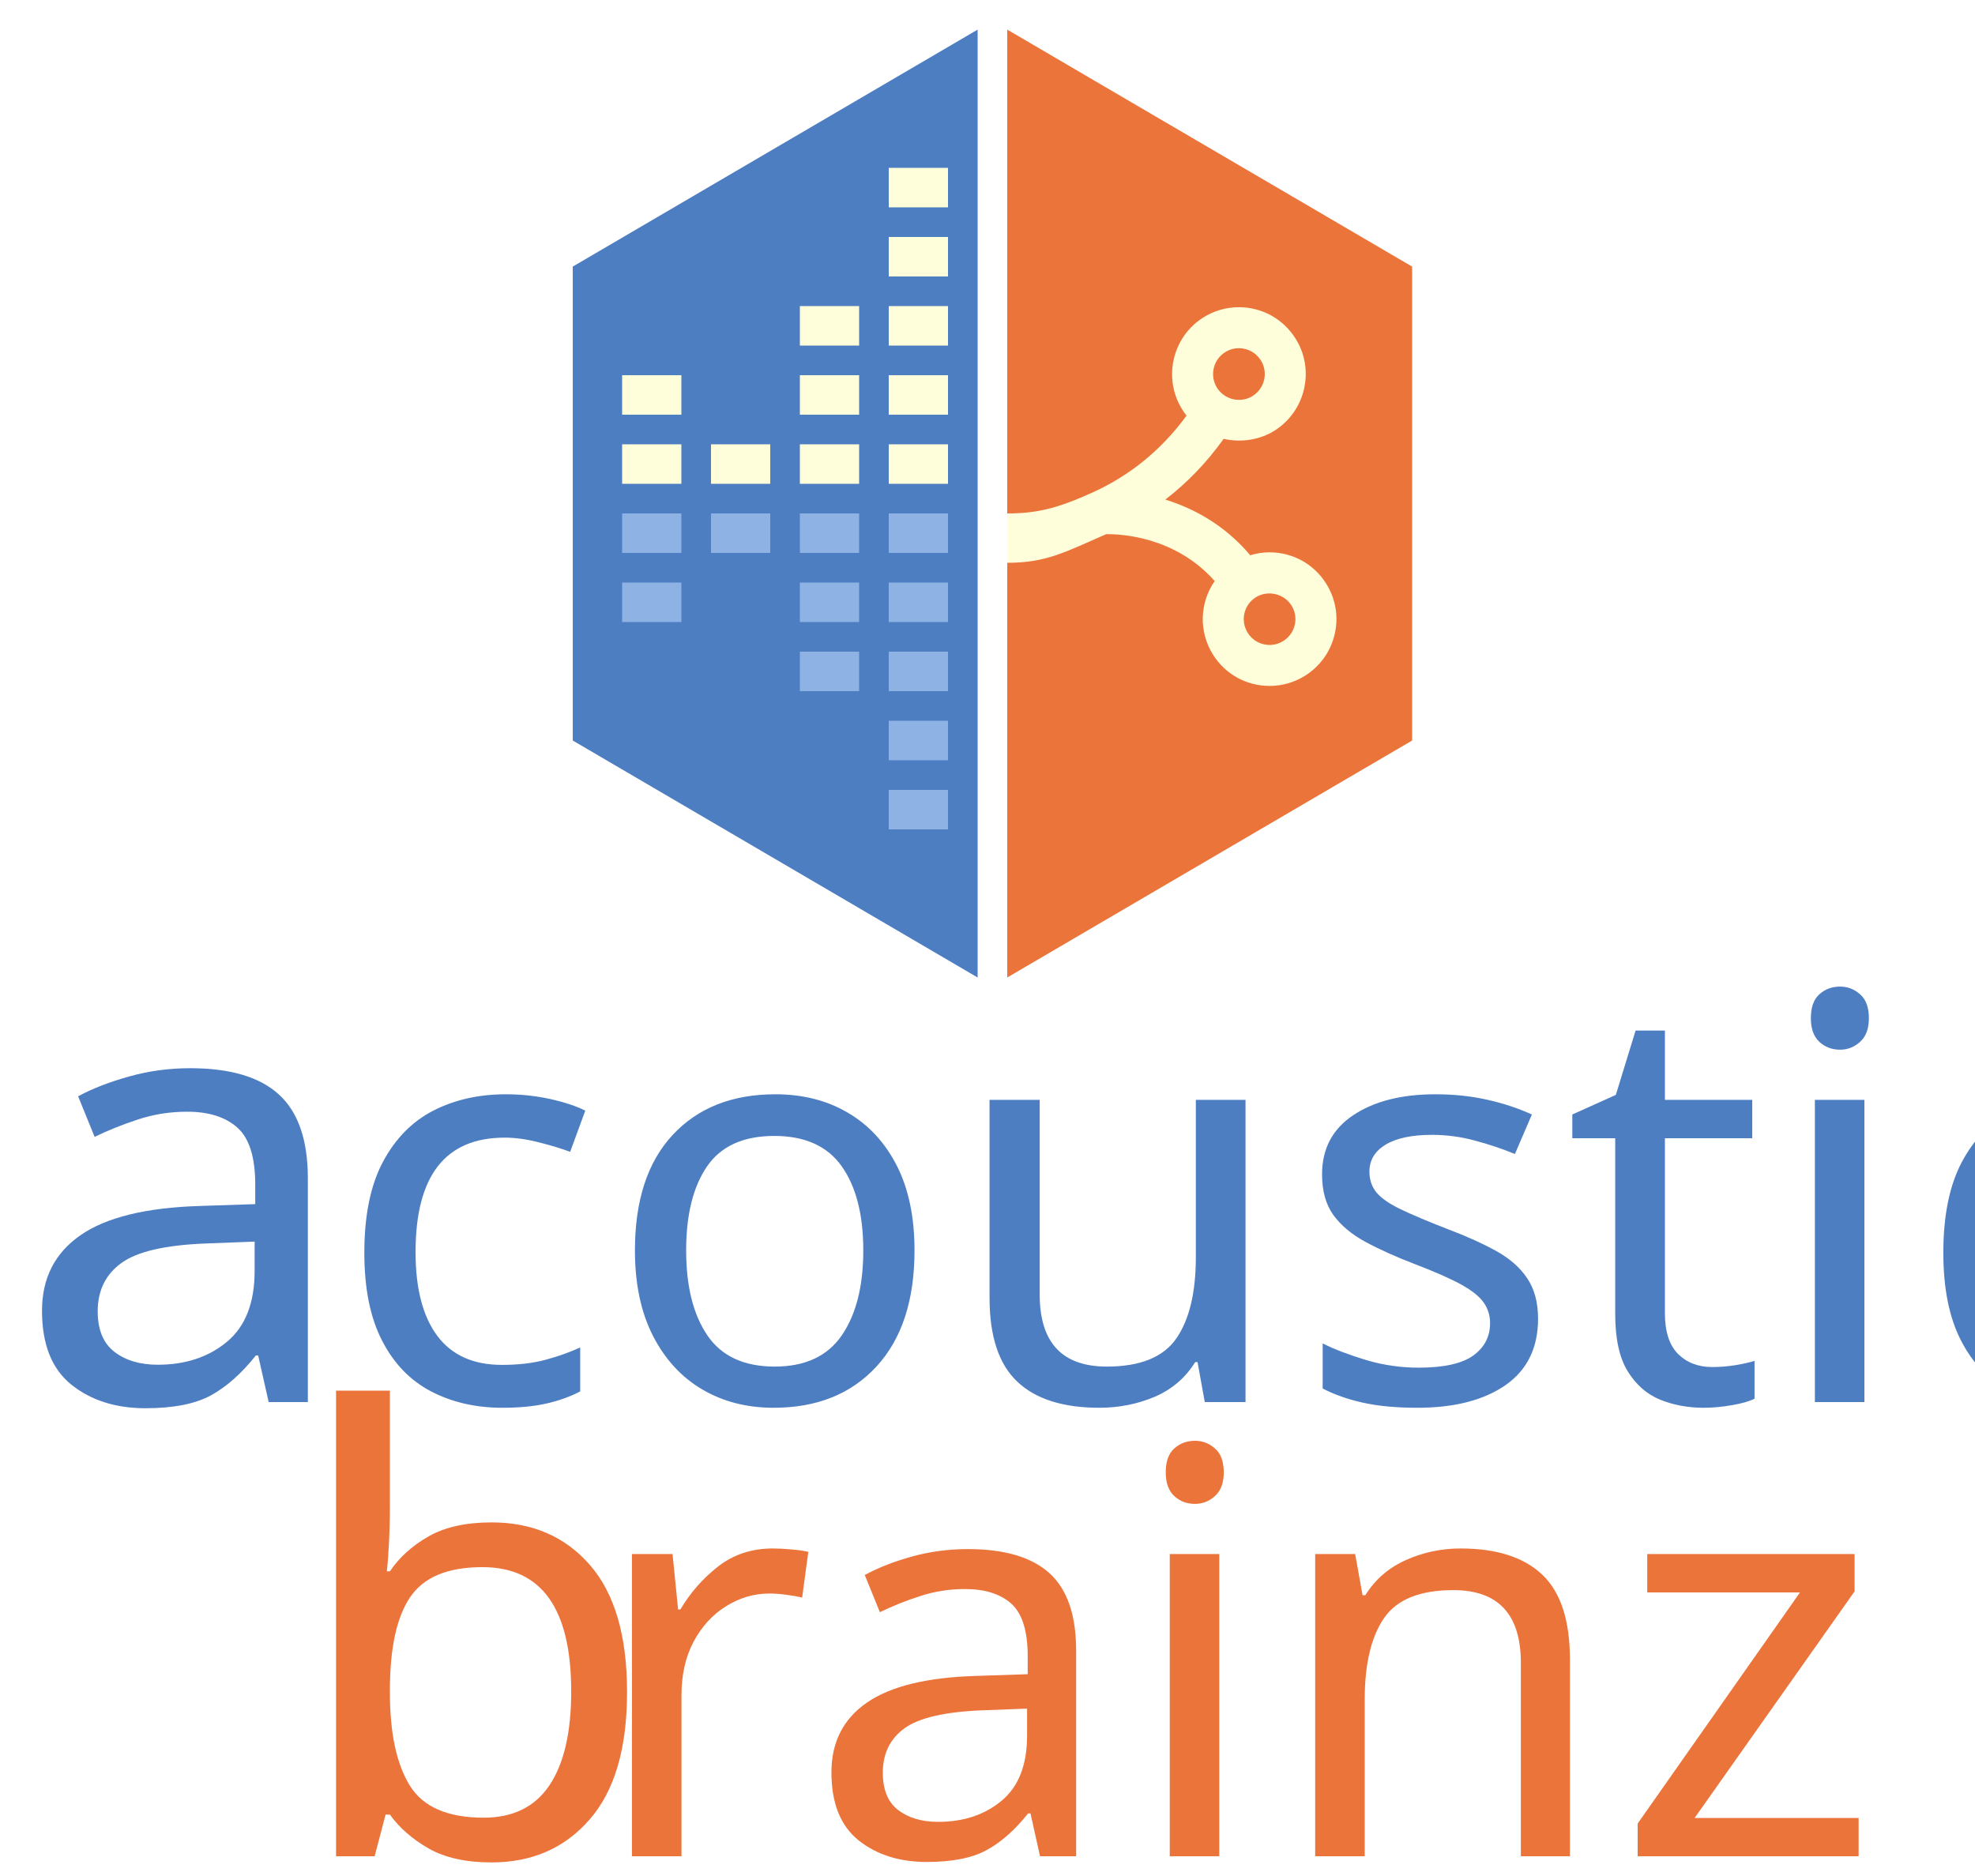
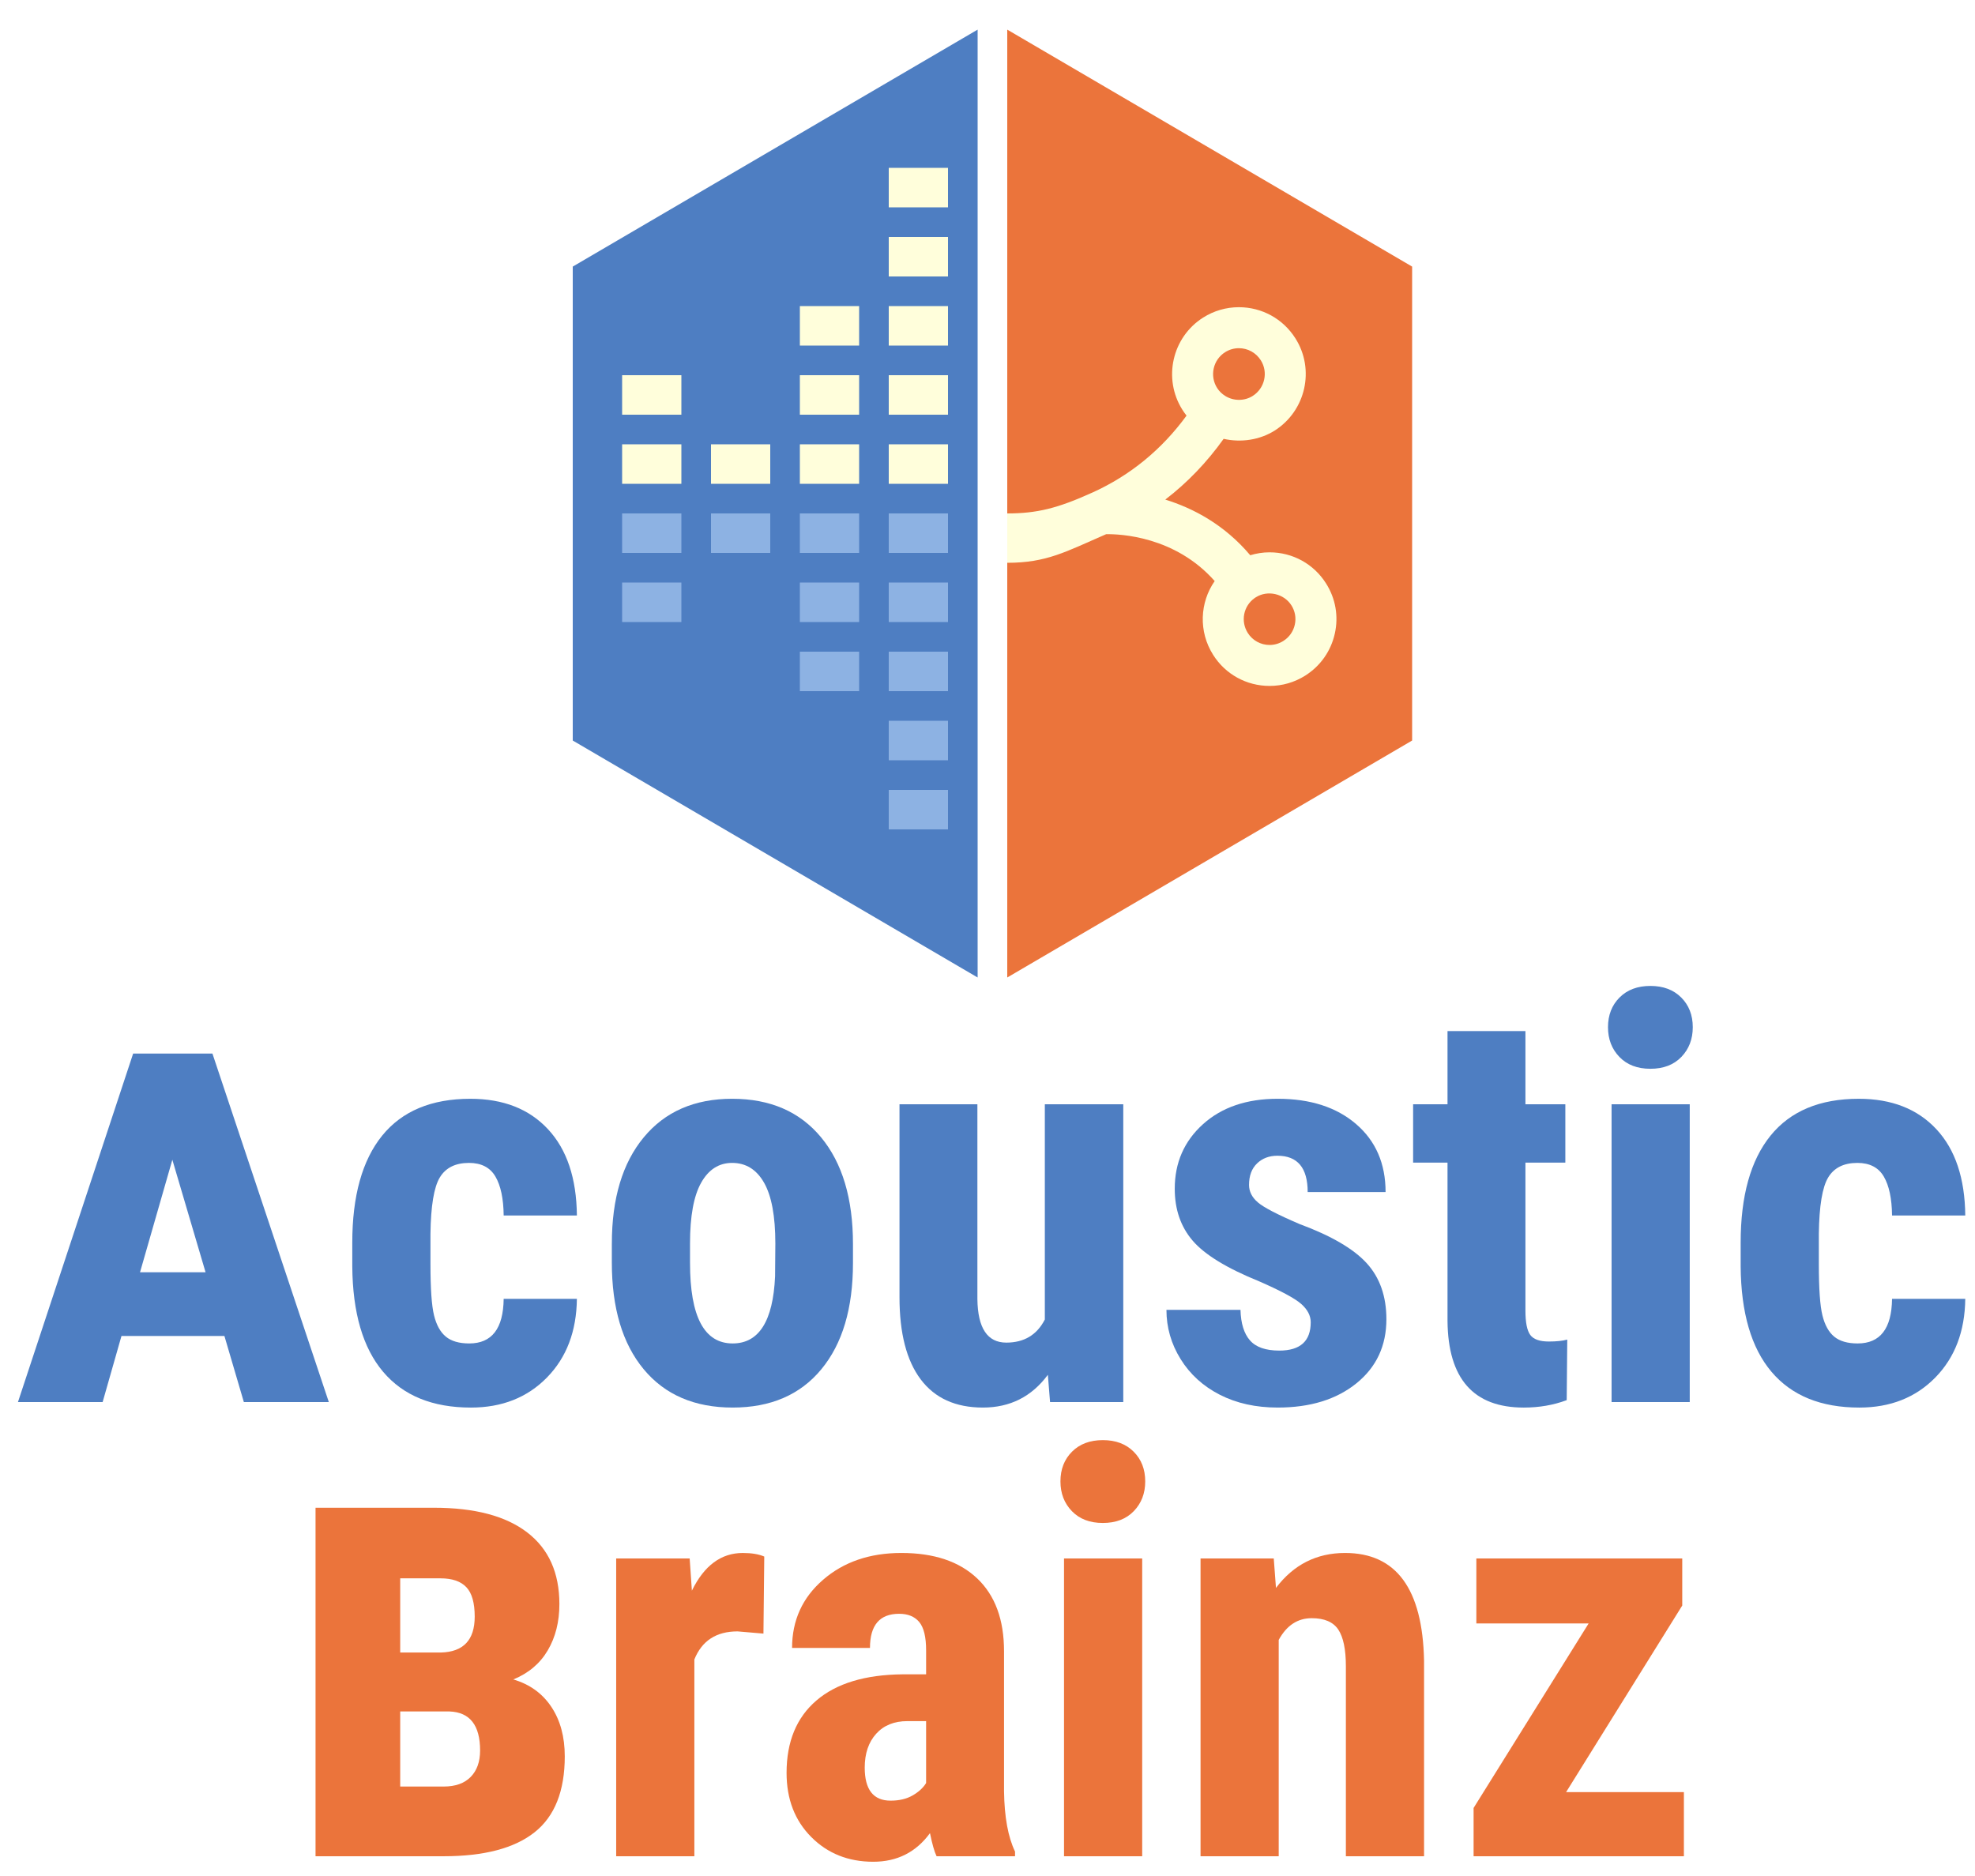
<svg xmlns="http://www.w3.org/2000/svg" version="1.1" id="Layer_1" x="0px" y="0px" width="200px" height="190px" viewBox="0 0 200 190" enable-background="new 0 0 200 190" xml:space="preserve">
  <g>
</g>
  <g>
-     <text transform="matrix(1 0 0 1 1.3945 142)">
-       <tspan x="0" y="0" fill="#4E7EC2" font-family="'RobotoCondensed-Bold'" font-size="62.05">a</tspan>
-       <tspan x="32.358" y="0" fill="#4E7EC2" font-family="'RobotoCondensed-Bold'" font-size="57.086">coustic</tspan>
-       <tspan x="27.354" y="46" fill="#EB743B" font-family="'RobotoCondensed-Bold'" font-size="62.05">b</tspan>
-       <tspan x="57.742" y="46" fill="#EB743B" font-family="'RobotoCondensed-Bold'" font-size="57.086">rainz</tspan>
-     </text>
+     <g>
+       <path fill="#4E7EC2" d="M22.725,135.305H12.302L10.393,142H1.818l11.665-35.297h8.029L33.298,142h-8.604L22.725,135.305z     M14.18,128.851h6.636l-3.363-11.392L14.18,128.851z" />
+       <path fill="#4E7EC2" d="M47.521,136.063c2.286,0,3.447-1.505,3.484-4.516h7.414c-0.037,3.289-1.05,5.947-3.038,7.973    s-4.553,3.038-7.693,3.038c-3.884,0-6.848-1.208-8.892-3.624c-2.044-2.415-3.085-5.974-3.122-10.676v-2.396    c0-4.739,1.008-8.353,3.024-10.844c2.017-2.489,4.994-3.734,8.934-3.734c3.326,0,5.946,1.026,7.86,3.08s2.89,4.966,2.927,8.738    h-7.414c-0.019-1.709-0.298-3.023-0.836-3.943c-0.539-0.92-1.432-1.381-2.676-1.381c-1.376,0-2.36,0.491-2.955,1.473    s-0.91,2.884-0.947,5.707v3.085c0,2.469,0.12,4.193,0.362,5.175c0.241,0.981,0.641,1.701,1.198,2.159    S46.499,136.063,47.521,136.063z" />
+       <path fill="#4E7EC2" d="M61.96,125.944c0-4.571,1.077-8.157,3.233-10.759c2.155-2.602,5.138-3.902,8.947-3.902    c3.847,0,6.848,1.301,9.004,3.902c2.155,2.602,3.233,6.206,3.233,10.814v1.924c0,4.59-1.069,8.177-3.206,10.759    c-2.137,2.584-5.129,3.875-8.976,3.875c-3.865,0-6.87-1.296-9.017-3.889c-2.146-2.592-3.22-6.192-3.22-10.801V125.944z     M69.876,127.93c0,5.423,1.44,8.133,4.32,8.133c2.657,0,4.088-2.262,4.293-6.786l0.027-3.338c0-2.767-0.381-4.818-1.143-6.155    s-1.84-2.006-3.233-2.006c-1.338,0-2.383,0.669-3.136,2.006c-0.752,1.337-1.129,3.389-1.129,6.155V127.93z" />
+       <path fill="#4E7EC2" d="M106.112,139.24c-1.636,2.212-3.828,3.317-6.578,3.317c-2.77,0-4.869-0.952-6.3-2.857    c-1.432-1.904-2.146-4.678-2.146-8.32v-19.539h7.889v19.734c0.037,2.937,1.013,4.404,2.927,4.404c1.802,0,3.103-0.78,3.902-2.342    v-21.797h7.943V142h-7.414L106.112,139.24z" />
+       <path fill="#4E7EC2" d="M132.731,133.917c0-0.669-0.32-1.287-0.962-1.854c-0.641-0.566-2.067-1.333-4.278-2.299    c-3.252-1.319-5.487-2.686-6.704-4.098s-1.825-3.168-1.825-5.269c0-2.638,0.952-4.817,2.856-6.536    c1.905-1.719,4.428-2.578,7.568-2.578c3.308,0,5.955,0.854,7.944,2.564c1.987,1.71,2.982,4.004,2.982,6.885h-7.889    c0-2.453-1.022-3.68-3.066-3.68c-0.836,0-1.523,0.261-2.063,0.78c-0.539,0.521-0.809,1.245-0.809,2.175    c0,0.669,0.298,1.259,0.893,1.77c0.594,0.512,1.997,1.24,4.209,2.188c3.214,1.189,5.486,2.514,6.814,3.972    c1.329,1.459,1.993,3.35,1.993,5.673c0,2.694-1.013,4.859-3.038,6.494c-2.025,1.636-4.683,2.453-7.972,2.453    c-2.212,0-4.163-0.433-5.854-1.296c-1.691-0.864-3.016-2.067-3.973-3.61c-0.957-1.542-1.436-3.205-1.436-4.989h7.499    c0.036,1.376,0.357,2.407,0.961,3.094c0.604,0.688,1.594,1.031,2.969,1.031C131.672,136.787,132.731,135.831,132.731,133.917z" />
+       <path fill="#4E7EC2" d="M154.474,104.426v7.415h4.041v5.909h-4.041v14.991c0,1.191,0.162,2.01,0.487,2.457    c0.325,0.446,0.952,0.67,1.882,0.67c0.762,0,1.384-0.065,1.867-0.195l-0.056,6.132c-1.338,0.502-2.787,0.753-4.349,0.753    c-5.092,0-7.665-2.921-7.721-8.763V117.75h-3.484v-5.909h3.484v-7.415H154.474z" />
+       <path fill="#4E7EC2" d="M162.835,104.036c0-1.227,0.391-2.23,1.171-3.011s1.82-1.171,3.122-1.171c1.3,0,2.341,0.391,3.121,1.171    c0.781,0.78,1.171,1.784,1.171,3.011c0,1.208-0.386,2.211-1.156,3.01c-0.771,0.8-1.817,1.199-3.136,1.199    c-1.32,0-2.365-0.399-3.137-1.199C163.221,106.247,162.835,105.244,162.835,104.036z M171.113,142h-7.916v-30.159h7.916V142z" />
+       <path fill="#4E7EC2" d="M188.116,136.063c2.286,0,3.447-1.505,3.484-4.516h7.414c-0.037,3.289-1.05,5.947-3.038,7.973    s-4.553,3.038-7.693,3.038c-3.884,0-6.848-1.208-8.892-3.624c-2.044-2.415-3.085-5.974-3.122-10.676v-2.396    c0-4.739,1.008-8.353,3.024-10.844c2.017-2.489,4.994-3.734,8.934-3.734c3.326,0,5.946,1.026,7.86,3.08s2.89,4.966,2.927,8.738    h-7.414c-0.019-1.709-0.298-3.023-0.836-3.943c-0.539-0.92-1.432-1.381-2.676-1.381c-1.376,0-2.36,0.491-2.955,1.473    s-0.91,2.884-0.947,5.707v3.085c0,2.469,0.12,4.193,0.362,5.175c0.241,0.981,0.641,1.701,1.198,2.159    S187.094,136.063,188.116,136.063z" />
+       <path fill="#EB743B" d="M31.953,188v-35.297h11.998c4.121,0,7.267,0.833,9.438,2.5c2.172,1.666,3.258,4.085,3.258,7.256    c0,1.798-0.395,3.363-1.182,4.696c-0.788,1.333-1.95,2.313-3.484,2.938c1.655,0.485,2.938,1.409,3.848,2.772    s1.363,3.035,1.363,5.015c0,3.515-1.021,6.08-3.061,7.695c-2.04,1.616-5.11,2.424-9.21,2.424H31.953z M40.527,167.367h4.121    c2.282-0.061,3.424-1.272,3.424-3.636c0-1.394-0.283-2.389-0.849-2.984s-1.435-0.894-2.605-0.894h-4.091V167.367z M40.527,173.336    v7.604h4.394c1.191,0,2.105-0.324,2.742-0.973c0.636-0.649,0.954-1.541,0.954-2.678c0-2.555-1.03-3.873-3.091-3.954H40.527z" />
+       <path fill="#EB743B" d="M77.311,165.45l-2.62-0.224c-2.156,0-3.614,0.948-4.376,2.844V188h-7.917v-30.159h7.442l0.224,3.261    c1.244-2.546,2.964-3.818,5.156-3.818c0.892,0,1.617,0.121,2.174,0.362L77.311,165.45z" />
+       <path fill="#EB743B" d="M94.844,188c-0.223-0.464-0.446-1.245-0.669-2.342c-1.412,1.934-3.326,2.899-5.742,2.899    c-2.527,0-4.623-0.836-6.285-2.509c-1.664-1.673-2.495-3.837-2.495-6.494c0-3.159,1.008-5.604,3.024-7.331    c2.016-1.729,4.92-2.61,8.711-2.648h2.396v-2.425c0-1.356-0.232-2.313-0.696-2.871c-0.465-0.558-1.144-0.836-2.035-0.836    c-1.97,0-2.954,1.152-2.954,3.456H80.21c0-2.787,1.045-5.087,3.136-6.898c2.091-1.813,4.733-2.718,7.93-2.718    c3.308,0,5.868,0.859,7.68,2.578s2.718,4.177,2.718,7.373v14.188c0.037,2.602,0.408,4.637,1.115,6.104V188H94.844z     M90.188,182.369c0.873,0,1.617-0.176,2.23-0.529c0.613-0.353,1.068-0.771,1.365-1.254v-6.272h-1.896    c-1.338,0-2.393,0.428-3.163,1.282c-0.771,0.855-1.157,1.998-1.157,3.429C87.568,181.255,88.441,182.369,90.188,182.369z" />
+       <path fill="#EB743B" d="M107.387,150.036c0-1.227,0.391-2.23,1.171-3.011s1.82-1.171,3.122-1.171c1.3,0,2.341,0.391,3.121,1.171    c0.781,0.78,1.171,1.784,1.171,3.011c0,1.208-0.386,2.211-1.156,3.01c-0.771,0.8-1.817,1.199-3.136,1.199    c-1.32,0-2.365-0.399-3.137-1.199C107.772,152.247,107.387,151.244,107.387,150.036z M115.665,188h-7.916v-30.159h7.916V188z" />
+       <path fill="#EB743B" d="M128.989,157.841l0.223,2.982c1.784-2.36,4.115-3.54,6.996-3.54c5.185,0,7.851,3.633,8,10.898V188h-7.916    v-19.233c0-1.709-0.256-2.949-0.767-3.721c-0.512-0.771-1.408-1.157-2.69-1.157c-1.431,0-2.546,0.734-3.345,2.202V188h-7.916    v-30.159H128.989z" />
+       <path fill="#EB743B" d="M158.591,181.506h11.93V188h-21.296v-4.892l11.651-18.689h-11.372v-6.578h20.85v4.766L158.591,181.506z" />
+     </g>
    <g>
      <polygon fill="#EB743B" points="102,3 102,99 143,75 143,27   " />
      <polygon fill="#4E7EC2" points="99,3 58,27 58,75 99,99   " />
      <rect x="90" y="17" fill="#FFFEDB" width="6" height="4" />
      <rect x="90" y="24" fill="#FFFEDB" width="6" height="4" />
      <rect x="90" y="31" fill="#FFFEDB" width="6" height="4" />
      <rect x="90" y="38" fill="#FFFEDB" width="6" height="4" />
      <rect x="90" y="45" fill="#FFFEDB" width="6" height="4" />
      <rect x="90" y="52" fill="#8DB2E3" width="6" height="4" />
      <rect x="90" y="59" fill="#8DB2E3" width="6" height="4" />
      <rect x="90" y="66" fill="#8DB2E3" width="6" height="4" />
      <rect x="90" y="73" fill="#8DB2E3" width="6" height="4" />
      <rect x="90" y="80" fill="#8DB2E3" width="6" height="4" />
      <rect x="81" y="31" fill="#FFFEDB" width="6" height="4" />
      <rect x="81" y="38" fill="#FFFEDB" width="6" height="4" />
      <rect x="81" y="45" fill="#FFFEDB" width="6" height="4" />
      <rect x="81" y="52" fill="#8DB2E3" width="6" height="4" />
      <rect x="81" y="59" fill="#8DB2E3" width="6" height="4" />
      <rect x="81" y="66" fill="#8DB2E3" width="6" height="4" />
      <rect x="72" y="45" fill="#FFFEDB" width="6" height="4" />
      <rect x="72" y="52" fill="#8DB2E3" width="6" height="4" />
      <rect x="63" y="38" fill="#FFFEDB" width="6" height="4" />
      <rect x="63" y="45" fill="#FFFEDB" width="6" height="4" />
      <rect x="63" y="52" fill="#8DB2E3" width="6" height="4" />
      <rect x="63" y="59" fill="#8DB2E3" width="6" height="4" />
      <path fill="#FFFEDB" d="M134.281,59.087c-1.239-1.97-3.38-3.148-5.718-3.148c-0.666,0-1.324,0.103-1.956,0.295    c-2.632-3.125-5.819-4.775-8.603-5.636c2.235-1.714,4.208-3.771,5.909-6.153c1.74,0.394,3.63,0.127,5.162-0.832    c3.158-2.006,4.103-6.197,2.104-9.348c-1.249-1.975-3.39-3.152-5.724-3.152c-1.283,0-2.533,0.363-3.616,1.05    c-3.146,1.991-4.093,6.181-2.105,9.336c0.13,0.207,0.271,0.404,0.422,0.596c-2.514,3.442-5.708,6.056-9.519,7.785l-0.014,0.004    C107.093,51.487,105,52,102,52v5c4,0,5.931-1.125,10.016-2.898c1.366-0.023,6.962,0.185,10.991,4.747    c-1.507,2.164-1.655,5.108-0.16,7.471c1.241,1.97,3.382,3.15,5.721,3.15c1.278,0,2.524-0.36,3.607-1.044    c1.538-0.975,2.599-2.482,2.995-4.252C135.566,62.413,135.248,60.606,134.281,59.087z M124.061,35.67    c0.423-0.266,0.901-0.405,1.396-0.405c0.903,0,1.731,0.456,2.219,1.224c0.771,1.214,0.403,2.836-0.818,3.61    c-0.41,0.261-0.896,0.398-1.387,0.398c-0.493,0-0.974-0.134-1.39-0.391c-0.343-0.213-0.625-0.489-0.832-0.817    C122.478,38.064,122.842,36.443,124.061,35.67z M131.119,63.27c-0.154,0.687-0.564,1.27-1.161,1.645    c-0.413,0.264-0.896,0.406-1.391,0.406c-0.906,0-1.731-0.457-2.21-1.218c-0.745-1.18-0.441-2.727,0.691-3.528l0.117-0.078    c1.208-0.766,2.866-0.367,3.608,0.808C131.151,61.896,131.271,62.591,131.119,63.27z" />
    </g>
  </g>
</svg>
